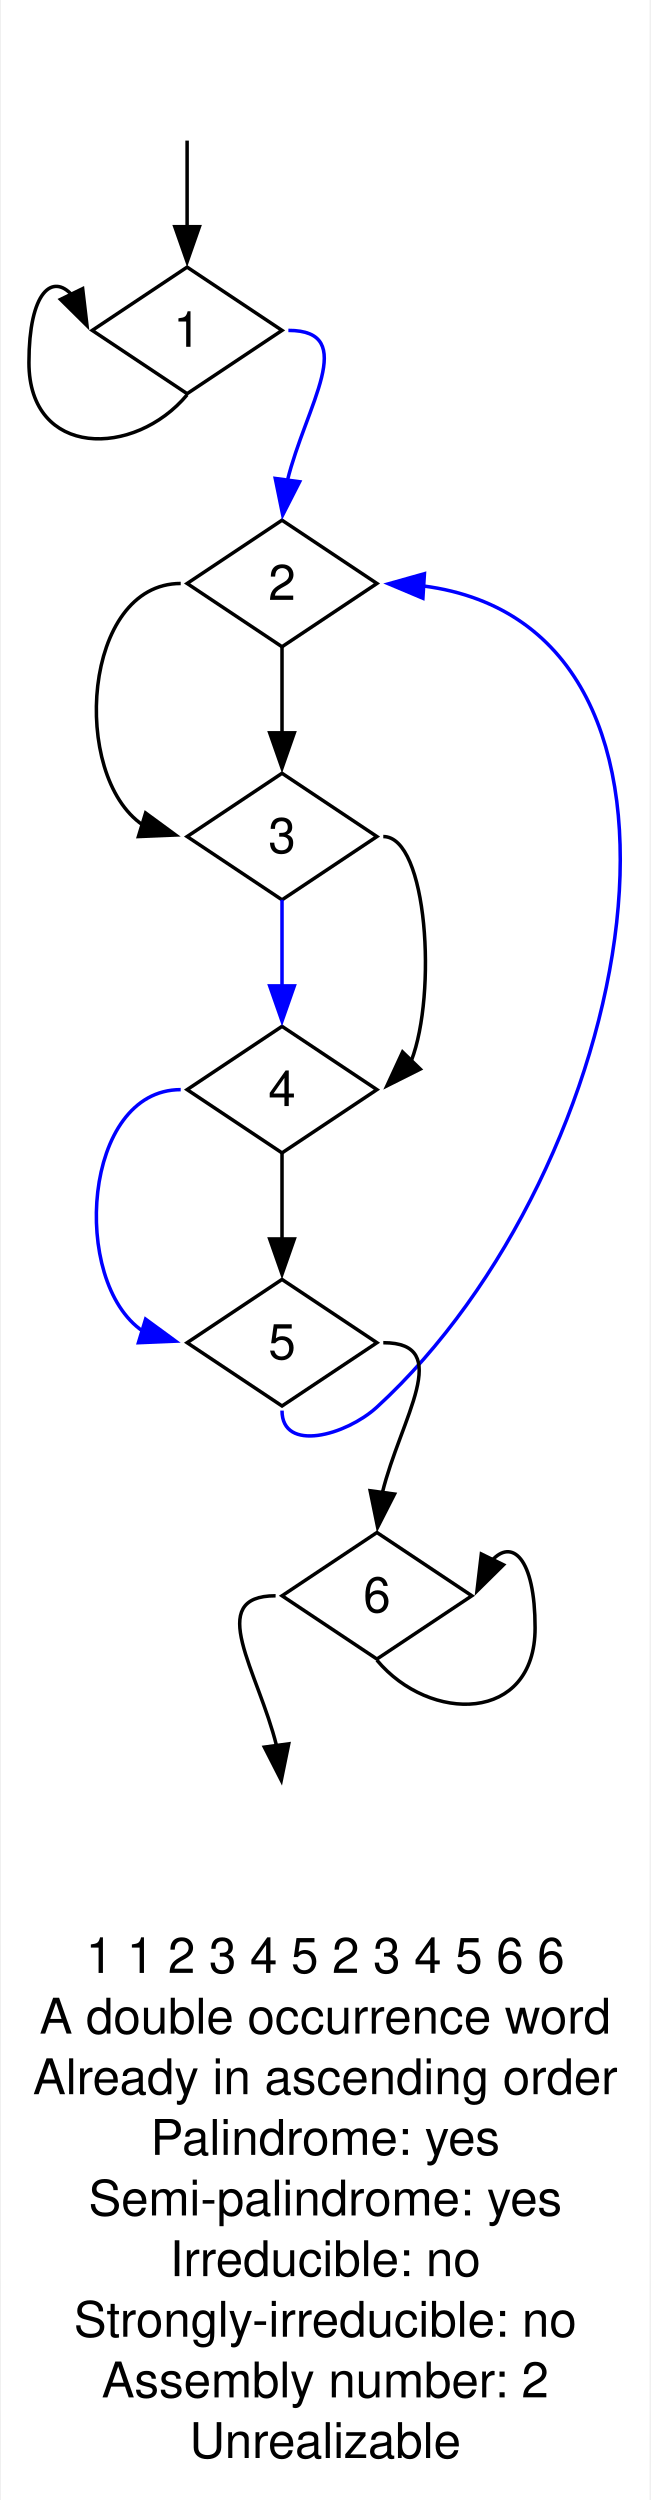
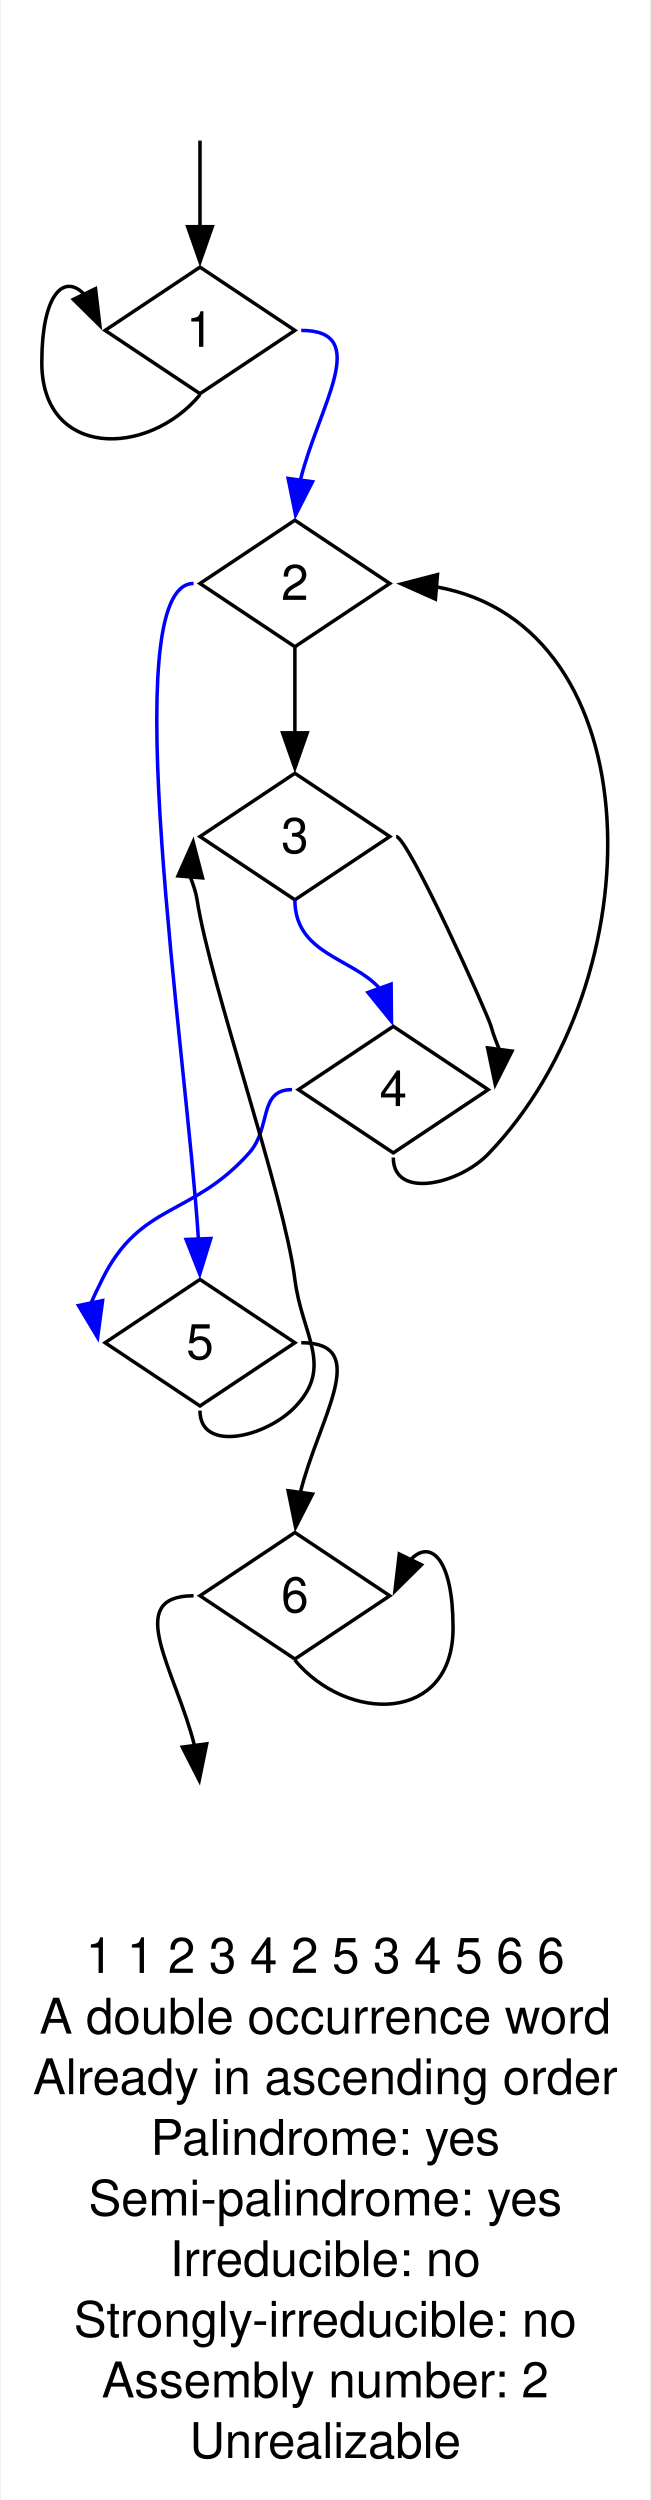
<svg xmlns="http://www.w3.org/2000/svg" width="185pt" height="711pt" viewBox="0.00 0.00 184.50 711.25">
  <g id="graph0" class="graph" transform="scale(1 1) rotate(0) translate(4 707.25)">
    <polygon fill="white" stroke="none" points="-4,4 -4,-707.25 180.5,-707.25 180.5,4 -4,4" />
-     <text text-anchor="middle" x="88.25" y="-145.95" font-family="Helvetica,sans-Serif" font-size="14.00">1 1 2 3 4 5 2 3 4 5 6 6 </text>
+     <text text-anchor="middle" x="88.25" y="-145.95" font-family="Helvetica,sans-Serif" font-size="14.00">1 1 2 3 4 2 5 3 4 5 6 6 </text>
    <text text-anchor="middle" x="88.25" y="-128.7" font-family="Helvetica,sans-Serif" font-size="14.00">A double occurrence word</text>
    <text text-anchor="middle" x="88.25" y="-111.45" font-family="Helvetica,sans-Serif" font-size="14.00">Already in ascending order</text>
    <text text-anchor="middle" x="88.25" y="-94.2" font-family="Helvetica,sans-Serif" font-size="14.00">Palindrome: yes</text>
    <text text-anchor="middle" x="88.25" y="-76.95" font-family="Helvetica,sans-Serif" font-size="14.00">Semi-palindrome: yes</text>
    <text text-anchor="middle" x="88.25" y="-59.7" font-family="Helvetica,sans-Serif" font-size="14.00">Irreducible: no</text>
    <text text-anchor="middle" x="88.25" y="-42.45" font-family="Helvetica,sans-Serif" font-size="14.00">Strongly-irreducible: no</text>
    <text text-anchor="middle" x="88.25" y="-25.2" font-family="Helvetica,sans-Serif" font-size="14.00">Assembly number: 2</text>
    <text text-anchor="middle" x="88.25" y="-7.95" font-family="Helvetica,sans-Serif" font-size="14.00">Unrealizable</text>
    <g id="node3" class="node">
-       <polygon fill="none" stroke="black" points="48.95,-631.25 21.95,-613.25 48.95,-595.25 75.95,-613.25 48.95,-631.25" />
-       <text text-anchor="middle" x="48.95" y="-608.58" font-family="Helvetica,sans-Serif" font-size="14.00">1</text>
+       <polygon fill="none" stroke="black" points="52.61,-631.25 25.61,-613.25 52.61,-595.25 79.61,-613.25 52.61,-631.25" />
+       <text text-anchor="middle" x="52.61" y="-608.58" font-family="Helvetica,sans-Serif" font-size="14.00">1</text>
    </g>
    <g id="edge1" class="edge">
-       <path fill="none" stroke="black" d="M48.95,-667.25C48.95,-655.88 48.95,-650.57 48.95,-642.7" />
-       <polygon fill="black" stroke="black" points="52.45,-642.76 48.95,-632.76 45.45,-642.76 52.45,-642.76" />
+       <path fill="none" stroke="black" d="M52.61,-667.25C52.61,-655.88 52.61,-650.57 52.61,-642.7" />
+       <polygon fill="black" stroke="black" points="56.11,-642.76 52.61,-632.76 49.11,-642.76 56.11,-642.76" />
    </g>
    <g id="edge2" class="edge">
-       <path fill="none" stroke="black" d="M48.95,-594.93C33.95,-576.93 3.95,-576.93 3.95,-604.09 3.95,-624.46 10.7,-629.55 16.26,-623.23" />
-       <polygon fill="black" stroke="black" points="19.23,-625.13 20.47,-614.61 12.94,-622.06 19.23,-625.13" />
+       <path fill="none" stroke="black" d="M52.61,-594.93C37.61,-576.93 7.61,-576.93 7.61,-604.09 7.61,-624.46 14.36,-629.55 19.92,-623.23" />
+       <polygon fill="black" stroke="black" points="22.89,-625.13 24.13,-614.61 16.6,-622.06 22.89,-625.13" />
    </g>
    <g id="node4" class="node">
-       <polygon fill="none" stroke="black" points="75.95,-559.25 48.95,-541.25 75.95,-523.25 102.95,-541.25 75.95,-559.25" />
-       <text text-anchor="middle" x="75.95" y="-536.58" font-family="Helvetica,sans-Serif" font-size="14.00">2</text>
+       <polygon fill="none" stroke="black" points="79.61,-559.25 52.61,-541.25 79.61,-523.25 106.61,-541.25 79.61,-559.25" />
+       <text text-anchor="middle" x="79.61" y="-536.58" font-family="Helvetica,sans-Serif" font-size="14.00">2</text>
    </g>
    <g id="edge3" class="edge">
-       <path fill="none" stroke="blue" d="M77.76,-613.25C98.11,-613.25 82.66,-591.7 77.48,-570.51" />
-       <polygon fill="blue" stroke="blue" points="80.96,-570.19 76.15,-560.75 74.03,-571.13 80.96,-570.19" />
+       <path fill="none" stroke="blue" d="M81.42,-613.25C101.77,-613.25 86.32,-591.7 81.14,-570.51" />
+       <polygon fill="blue" stroke="blue" points="84.62,-570.19 79.81,-560.75 77.69,-571.13 84.62,-570.19" />
    </g>
    <g id="node5" class="node">
-       <polygon fill="none" stroke="black" points="75.95,-487.25 48.95,-469.25 75.95,-451.25 102.95,-469.25 75.95,-487.25" />
-       <text text-anchor="middle" x="75.95" y="-464.57" font-family="Helvetica,sans-Serif" font-size="14.00">3</text>
+       <polygon fill="none" stroke="black" points="79.61,-487.25 52.61,-469.25 79.61,-451.25 106.61,-469.25 79.61,-487.25" />
+       <text text-anchor="middle" x="79.61" y="-464.57" font-family="Helvetica,sans-Serif" font-size="14.00">3</text>
    </g>
    <g id="edge4" class="edge">
-       <path fill="none" stroke="black" d="M75.95,-523.25C75.95,-511.88 75.95,-506.57 75.95,-498.7" />
-       <polygon fill="black" stroke="black" points="79.45,-498.76 75.95,-488.76 72.45,-498.76 79.45,-498.76" />
+       <path fill="none" stroke="black" d="M79.61,-523.25C79.61,-511.88 79.61,-506.57 79.61,-498.7" />
+       <polygon fill="black" stroke="black" points="83.11,-498.76 79.61,-488.76 76.11,-498.76 83.11,-498.76" />
+     </g>
+     <g id="node7" class="node">
+       <polygon fill="none" stroke="black" points="52.61,-343.25 25.61,-325.25 52.61,-307.25 79.61,-325.25 52.61,-343.25" />
+       <text text-anchor="middle" x="52.61" y="-320.57" font-family="Helvetica,sans-Serif" font-size="14.00">5</text>
+     </g>
+     <g id="edge7" class="edge">
+       <path fill="none" stroke="blue" d="M50.79,-541.25C28.09,-541.25 48.88,-407.19 52.18,-354.5" />
+       <polygon fill="blue" stroke="blue" points="55.67,-354.89 52.55,-344.76 48.67,-354.62 55.67,-354.89" />
+     </g>
+     <g id="node6" class="node">
+       <polygon fill="none" stroke="black" points="107.61,-415.25 80.61,-397.25 107.61,-379.25 134.61,-397.25 107.61,-415.25" />
+       <text text-anchor="middle" x="107.61" y="-392.57" font-family="Helvetica,sans-Serif" font-size="14.00">4</text>
+     </g>
+     <g id="edge5" class="edge">
+       <path fill="none" stroke="blue" d="M79.61,-451.25C79.61,-435.73 96.02,-434.75 103.71,-426.05" />
+       <polygon fill="blue" stroke="blue" points="106.99,-427.27 107.09,-416.67 100.41,-424.89 106.99,-427.27" />
+     </g>
+     <g id="edge9" class="edge">
+       <path fill="none" stroke="black" d="M108.42,-469.25C111.77,-469.25 134.56,-418.49 135.42,-415.25 136,-413.07 136.96,-410.7 137.87,-408.4" />
+       <polygon fill="black" stroke="black" points="141.38,-408.21 136.61,-398.75 134.44,-409.12 141.38,-408.21" />
+     </g>
+     <g id="edge6" class="edge">
+       <path fill="none" stroke="black" d="M107.61,-377.93C107.61,-365.92 126.27,-370.28 134.61,-378.93 182.54,-428.67 181.75,-529.42 119.79,-540.29" />
+       <polygon fill="black" stroke="black" points="119.6,-536.8 109.93,-541.12 120.18,-543.77 119.6,-536.8" />
+     </g>
+     <g id="edge10" class="edge">
+       <path fill="none" stroke="blue" d="M78.79,-397.25C69.13,-397.25 73.03,-386.46 66.61,-379.25 50.3,-360.94 35.63,-365.25 24.79,-343.25 23.74,-341.12 22.52,-338.66 21.53,-336.27" />
+       <polygon fill="blue" stroke="blue" points="24.91,-337.23 23.49,-326.73 18.05,-335.83 24.91,-337.23" />
    </g>
    <g id="edge8" class="edge">
-       <path fill="none" stroke="black" d="M47.13,-541.25C19.26,-541.25 15.66,-486.62 36.35,-472.53" />
-       <polygon fill="black" stroke="black" points="37.14,-475.95 45.68,-469.69 35.1,-469.25 37.14,-475.95" />
-     </g>
-     <g id="node6" class="node">
-       <polygon fill="none" stroke="black" points="75.95,-415.25 48.95,-397.25 75.95,-379.25 102.95,-397.25 75.95,-415.25" />
-       <text text-anchor="middle" x="75.95" y="-392.57" font-family="Helvetica,sans-Serif" font-size="14.00">4</text>
-     </g>
-     <g id="edge5" class="edge">
-       <path fill="none" stroke="blue" d="M75.95,-451.25C75.95,-439.88 75.95,-434.57 75.95,-426.7" />
-       <polygon fill="blue" stroke="blue" points="79.45,-426.76 75.95,-416.76 72.45,-426.76 79.45,-426.76" />
-     </g>
-     <g id="edge9" class="edge">
-       <path fill="none" stroke="black" d="M104.76,-469.25C117.38,-469.25 120.05,-424.42 112.75,-405.51" />
-       <polygon fill="black" stroke="black" points="115.28,-403.09 105.81,-398.34 110.25,-407.96 115.28,-403.09" />
-     </g>
-     <g id="node7" class="node">
-       <polygon fill="none" stroke="black" points="75.95,-343.25 48.95,-325.25 75.95,-307.25 102.95,-325.25 75.95,-343.25" />
-       <text text-anchor="middle" x="75.95" y="-320.57" font-family="Helvetica,sans-Serif" font-size="14.00">5</text>
-     </g>
-     <g id="edge6" class="edge">
-       <path fill="none" stroke="black" d="M75.95,-379.25C75.95,-367.88 75.95,-362.57 75.95,-354.7" />
-       <polygon fill="black" stroke="black" points="79.45,-354.76 75.95,-344.76 72.45,-354.76 79.45,-354.76" />
-     </g>
-     <g id="edge10" class="edge">
-       <path fill="none" stroke="blue" d="M47.13,-397.25C19.26,-397.25 15.66,-342.62 36.35,-328.53" />
-       <polygon fill="blue" stroke="blue" points="37.14,-331.95 45.68,-325.69 35.1,-325.25 37.14,-331.95" />
-     </g>
-     <g id="edge7" class="edge">
-       <path fill="none" stroke="blue" d="M75.95,-305.93C75.95,-293.92 94.09,-298.81 102.95,-306.93 176.79,-374.63 206.61,-528.9 116.08,-540.55" />
-       <polygon fill="blue" stroke="blue" points="116.03,-537.05 106.27,-541.16 116.47,-544.03 116.03,-537.05" />
+       <path fill="none" stroke="black" d="M52.61,-305.93C52.61,-293.92 71.27,-298.28 79.61,-306.93 90.81,-318.55 81.63,-327.24 79.61,-343.25 76.49,-367.84 55.59,-426.76 51.79,-451.25 51.47,-453.35 50.68,-455.61 49.85,-457.79" />
+       <polygon fill="black" stroke="black" points="46.36,-458.06 50.67,-467.74 53.33,-457.49 46.36,-458.06" />
    </g>
    <g id="node8" class="node">
-       <polygon fill="none" stroke="black" points="102.95,-271.25 75.95,-253.25 102.95,-235.25 129.95,-253.25 102.95,-271.25" />
-       <text text-anchor="middle" x="102.95" y="-248.57" font-family="Helvetica,sans-Serif" font-size="14.00">6</text>
+       <polygon fill="none" stroke="black" points="79.61,-271.25 52.61,-253.25 79.61,-235.25 106.61,-253.25 79.61,-271.25" />
+       <text text-anchor="middle" x="79.61" y="-248.57" font-family="Helvetica,sans-Serif" font-size="14.00">6</text>
    </g>
    <g id="edge11" class="edge">
-       <path fill="none" stroke="black" d="M104.76,-325.25C125.11,-325.25 109.66,-303.7 104.48,-282.51" />
-       <polygon fill="black" stroke="black" points="107.96,-282.19 103.15,-272.75 101.03,-283.13 107.96,-282.19" />
+       <path fill="none" stroke="black" d="M81.42,-325.25C101.77,-325.25 86.32,-303.7 81.14,-282.51" />
+       <polygon fill="black" stroke="black" points="84.62,-282.19 79.81,-272.75 77.69,-283.13 84.62,-282.19" />
    </g>
    <g id="edge13" class="edge">
-       <path fill="none" stroke="black" d="M74.13,-253.25C53.78,-253.25 69.23,-231.7 74.41,-210.51" />
-       <polygon fill="black" stroke="black" points="77.86,-211.13 75.74,-200.75 70.93,-210.19 77.86,-211.13" />
+       <path fill="none" stroke="black" d="M50.79,-253.25C30.44,-253.25 45.89,-231.7 51.07,-210.51" />
+       <polygon fill="black" stroke="black" points="54.52,-211.13 52.4,-200.75 47.59,-210.19 54.52,-211.13" />
    </g>
    <g id="edge12" class="edge">
-       <path fill="none" stroke="black" d="M102.95,-234.93C117.95,-216.93 147.95,-216.93 147.95,-244.09 147.95,-264.46 141.2,-269.55 135.63,-263.23" />
-       <polygon fill="black" stroke="black" points="138.96,-262.06 131.42,-254.61 132.66,-265.13 138.96,-262.06" />
+       <path fill="none" stroke="black" d="M79.61,-234.93C94.61,-216.93 124.61,-216.93 124.61,-244.09 124.61,-264.46 117.86,-269.55 112.29,-263.23" />
+       <polygon fill="black" stroke="black" points="115.61,-262.06 108.08,-254.61 109.32,-265.13 115.61,-262.06" />
    </g>
  </g>
</svg>
